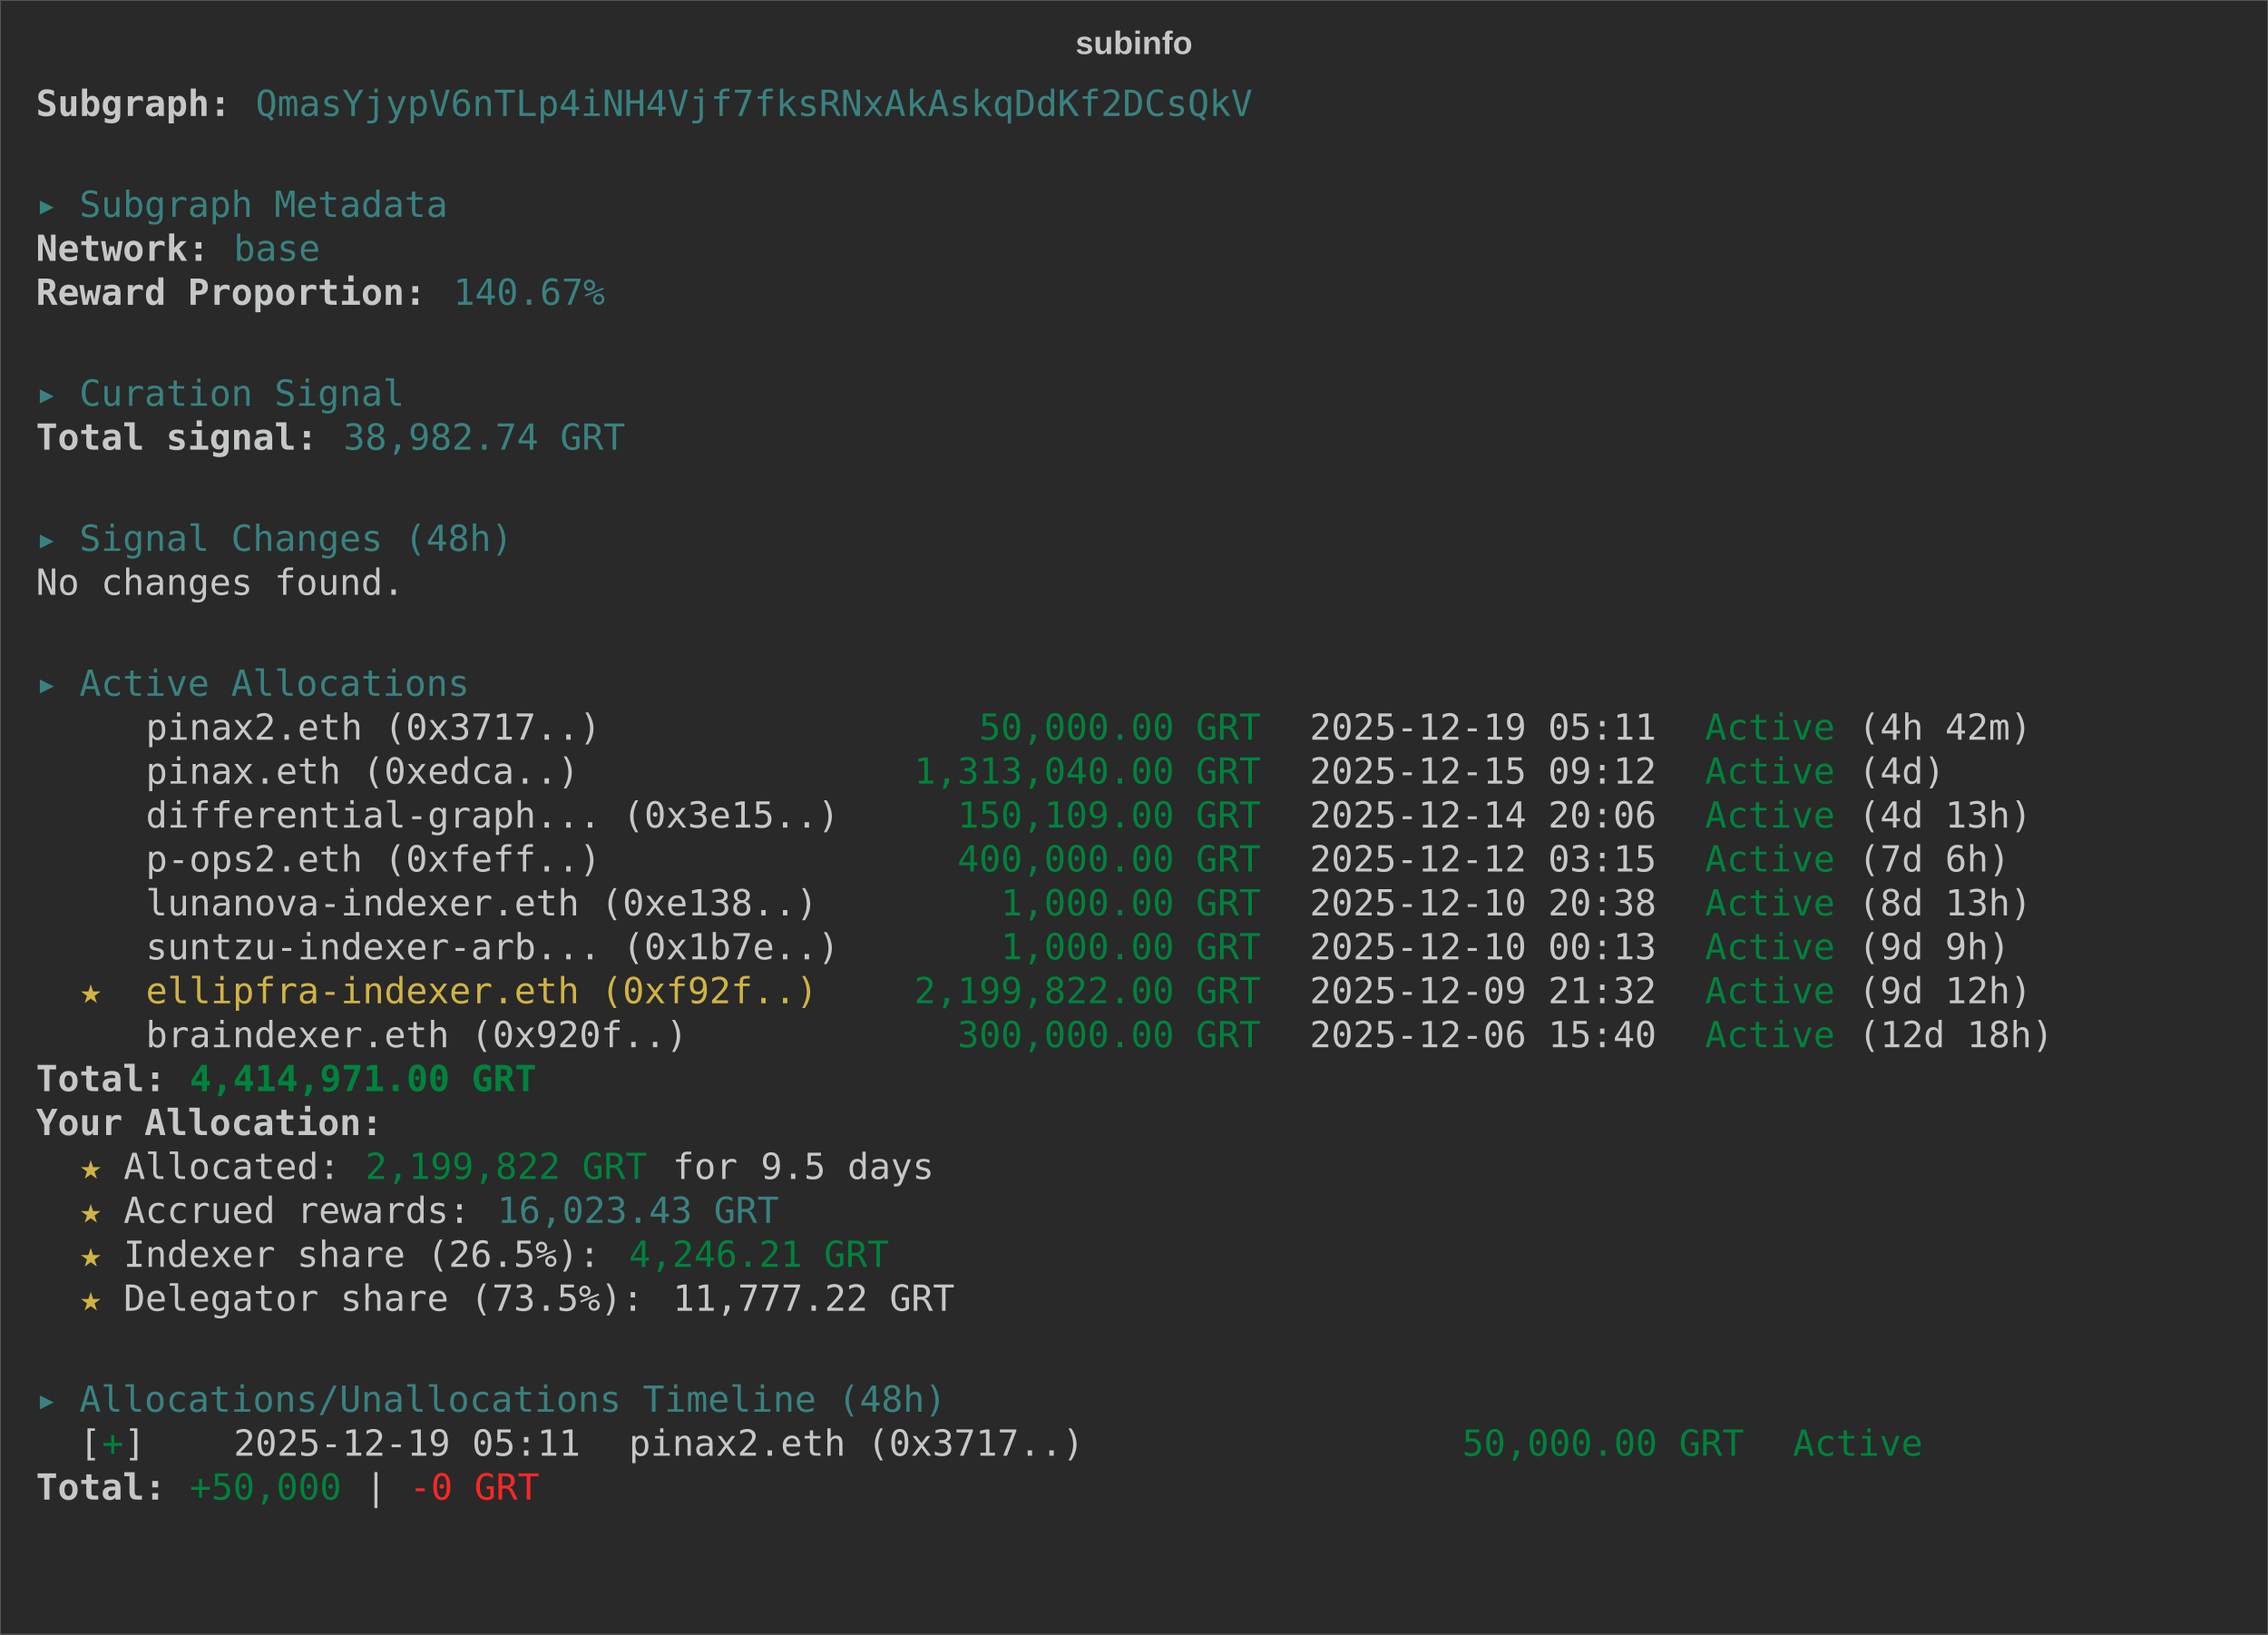
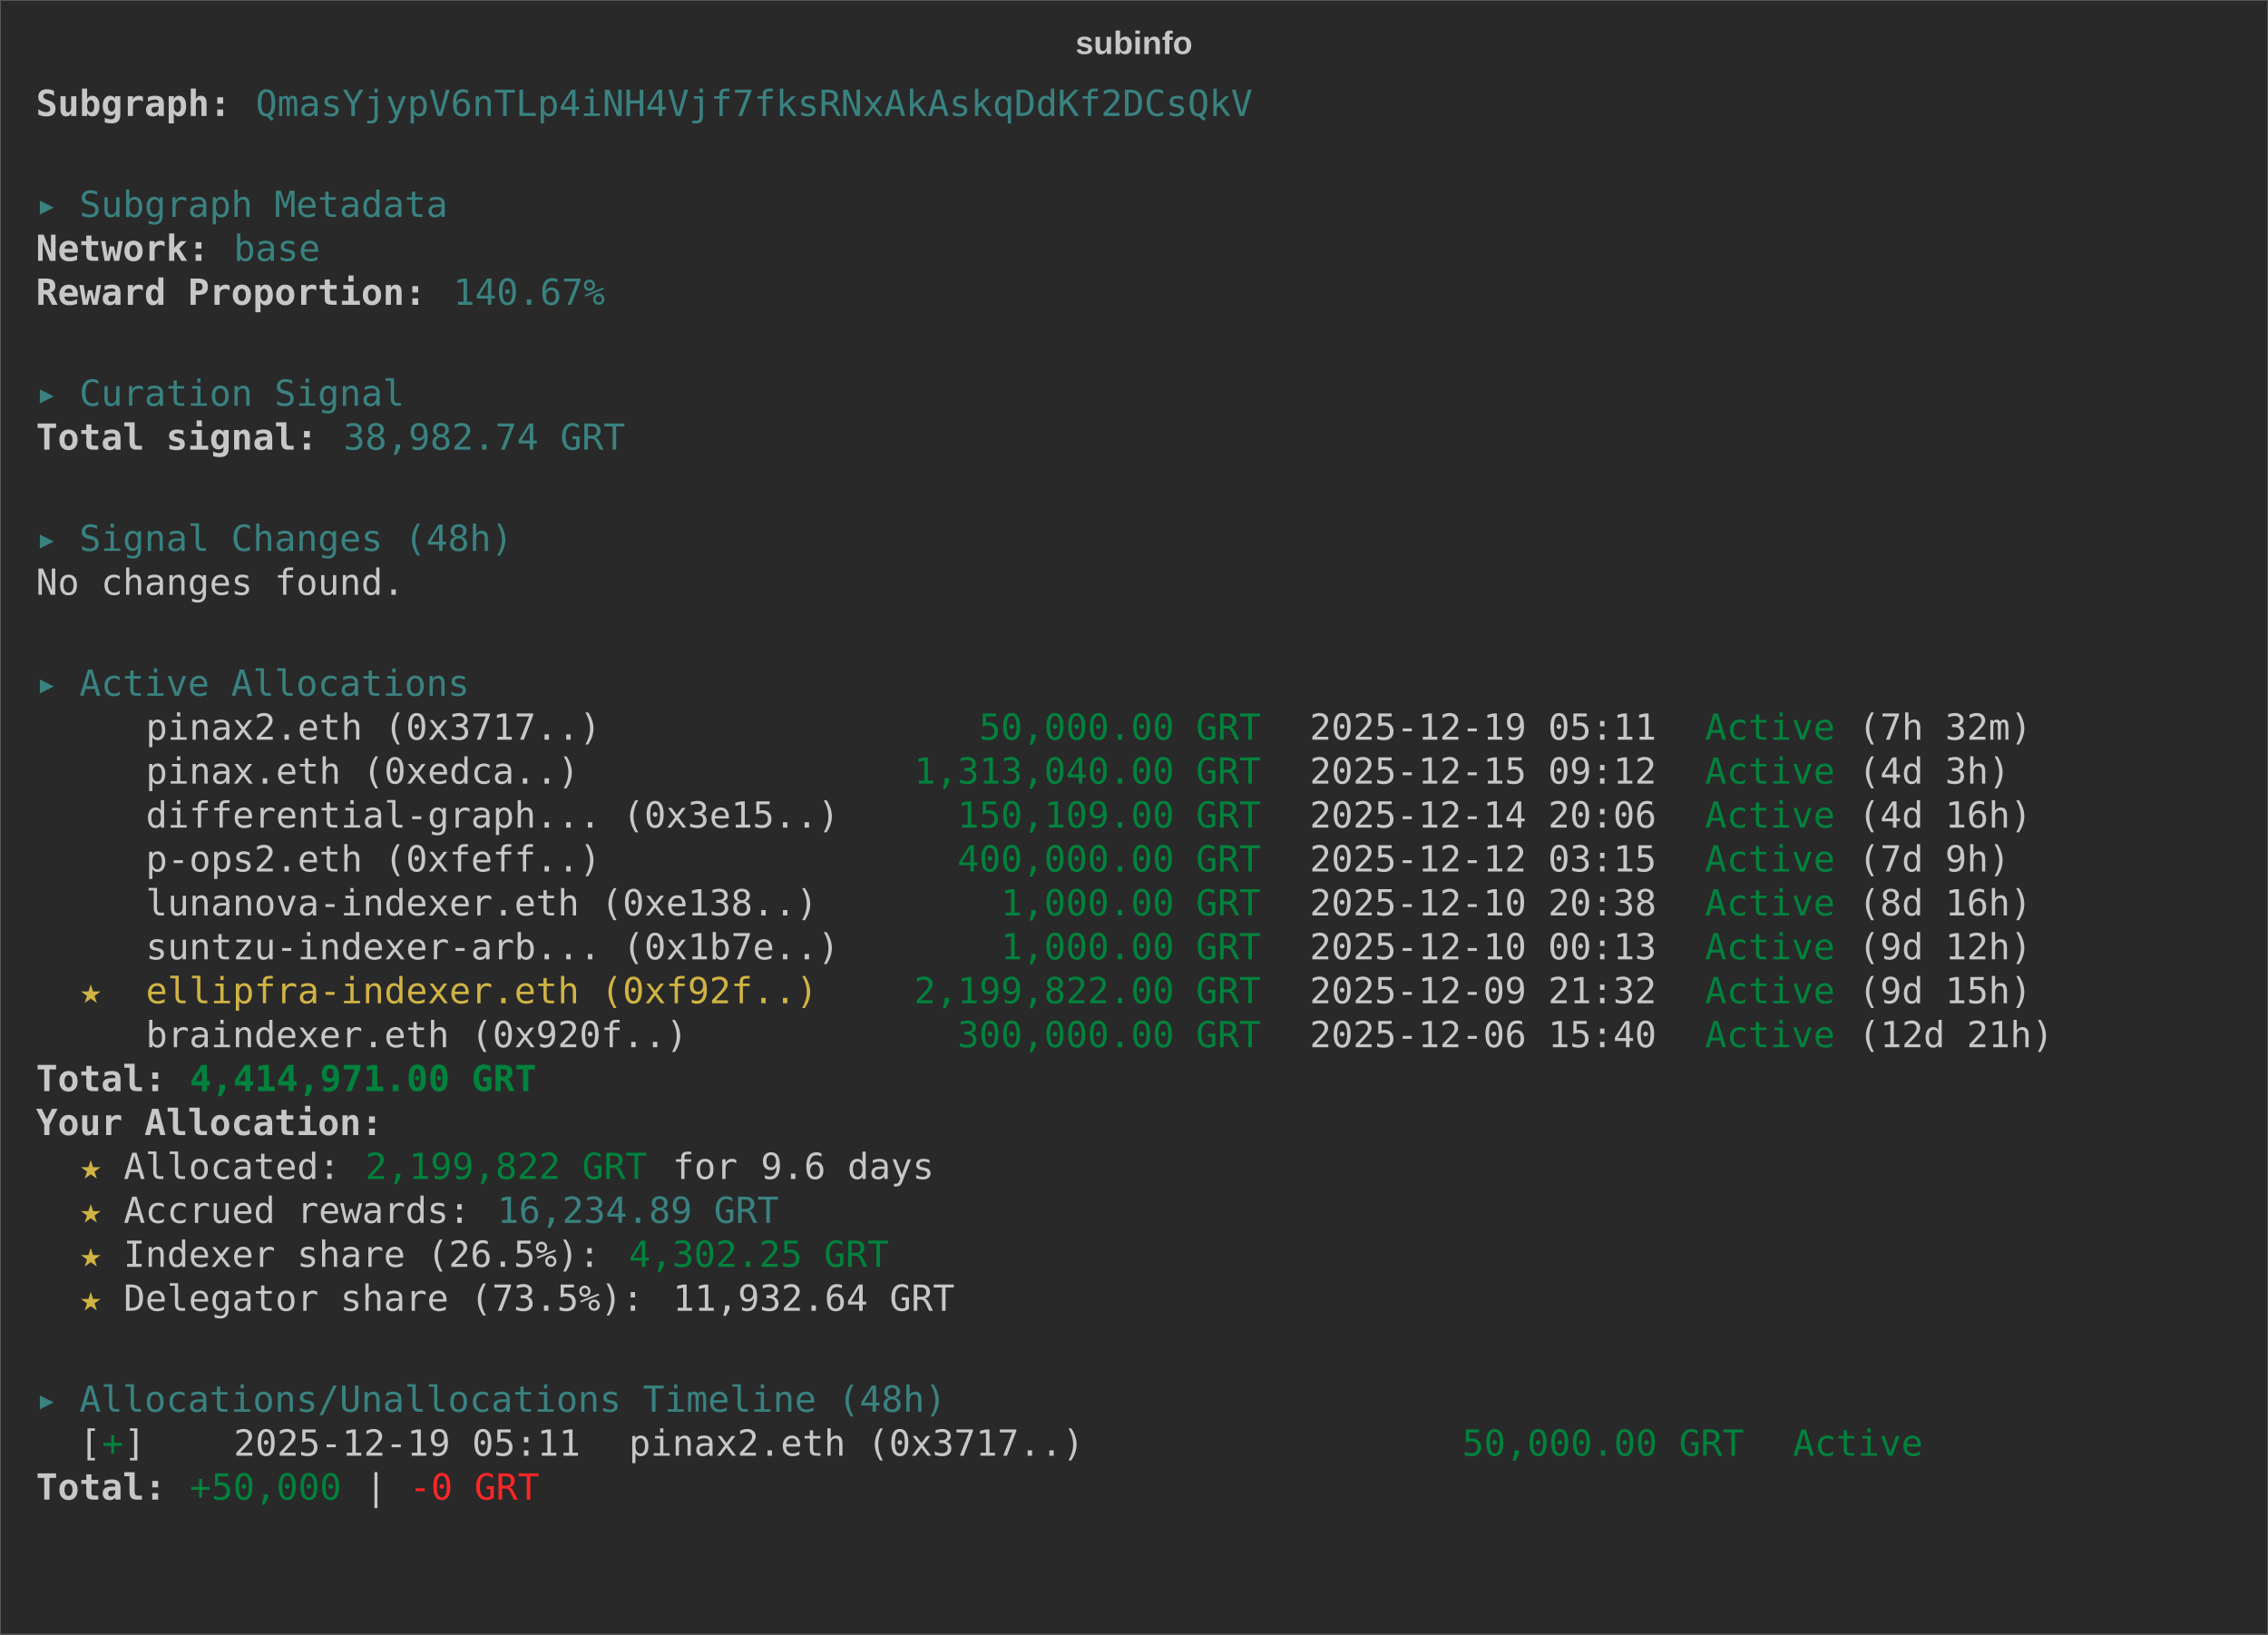
<svg xmlns="http://www.w3.org/2000/svg" class="terminal-output" viewBox="0 0 1260.0 908.0">
  <style>
        .terminal-text {
            font-family: "Fira Code", monospace;
            font-size: 20px;
            line-height: 24.4px;
        }
        .terminal-title {
            font-size: 18px;
            font-weight: bold;
            font-family: arial;
        }
    </style>
  <defs>
    <clipPath id="terminal-clip">
      <rect x="0" y="0" width="1220.0" height="848.0" />
    </clipPath>
  </defs>
  <rect x="0" y="0" width="1260.0" height="908.0" fill="#292929" stroke="#555" stroke-width="1" />
  <text class="terminal-title" x="630.0" y="30" text-anchor="middle" fill="#c5c8c6">subinfo</text>
  <g transform="translate(20, 40)" clip-path="url(#terminal-clip)">
    <text class="terminal-text" x="0.0" y="24.4" fill="#c5c8c6" font-weight="bold" xml:space="preserve">Subgraph:</text>
    <text class="terminal-text" x="109.8" y="24.4" fill="#c5c8c6" font-weight="normal" xml:space="preserve"> </text>
    <text class="terminal-text" x="122.0" y="24.4" fill="#398280" font-weight="normal" xml:space="preserve">QmasYjypV6nTLp4iNH4Vjf7fksRNxAkAskqDdKf2DCsQkV</text>
    <text class="terminal-text" x="0.0" y="80.5" fill="#398280" font-weight="normal" xml:space="preserve">▸ Subgraph Metadata</text>
    <text class="terminal-text" x="0.0" y="104.9" fill="#c5c8c6" font-weight="bold" xml:space="preserve">Network:</text>
    <text class="terminal-text" x="97.6" y="104.9" fill="#c5c8c6" font-weight="normal" xml:space="preserve"> </text>
    <text class="terminal-text" x="109.8" y="104.9" fill="#398280" font-weight="normal" xml:space="preserve">base</text>
    <text class="terminal-text" x="0.0" y="129.3" fill="#c5c8c6" font-weight="bold" xml:space="preserve">Reward Proportion:</text>
    <text class="terminal-text" x="219.6" y="129.3" fill="#c5c8c6" font-weight="normal" xml:space="preserve"> </text>
    <text class="terminal-text" x="231.8" y="129.3" fill="#398280" font-weight="normal" xml:space="preserve">140.67%</text>
    <text class="terminal-text" x="0.0" y="185.4" fill="#398280" font-weight="normal" xml:space="preserve">▸ Curation Signal</text>
    <text class="terminal-text" x="0.0" y="209.8" fill="#c5c8c6" font-weight="bold" xml:space="preserve">Total signal:</text>
    <text class="terminal-text" x="158.6" y="209.8" fill="#c5c8c6" font-weight="normal" xml:space="preserve"> </text>
    <text class="terminal-text" x="170.8" y="209.8" fill="#398280" font-weight="normal" xml:space="preserve">38,982.74 GRT</text>
    <text class="terminal-text" x="0.0" y="266.0" fill="#398280" font-weight="normal" xml:space="preserve">▸ Signal Changes (48h)</text>
    <text class="terminal-text" x="0.0" y="290.4" fill="#c5c8c6" font-weight="normal" xml:space="preserve">No changes found.</text>
    <text class="terminal-text" x="0.0" y="346.5" fill="#398280" font-weight="normal" xml:space="preserve">▸ Active Allocations</text>
    <text class="terminal-text" x="0.0" y="370.9" fill="#c5c8c6" font-weight="normal" xml:space="preserve">     </text>
    <text class="terminal-text" x="61.0" y="370.9" fill="#c5c8c6" font-weight="normal" xml:space="preserve">pinax2.eth (0x3717..)           </text>
    <text class="terminal-text" x="451.4" y="370.9" fill="#c5c8c6" font-weight="normal" xml:space="preserve">  </text>
    <text class="terminal-text" x="475.8" y="370.9" fill="#00823d" font-weight="normal" xml:space="preserve">    50,000.00 GRT</text>
    <text class="terminal-text" x="683.2" y="370.9" fill="#c5c8c6" font-weight="normal" xml:space="preserve">  </text>
    <text class="terminal-text" x="707.6" y="370.9" fill="#c5c8c6" font-weight="normal" xml:space="preserve">2025-12-19 05:11</text>
    <text class="terminal-text" x="902.8" y="370.9" fill="#c5c8c6" font-weight="normal" xml:space="preserve">  </text>
    <text class="terminal-text" x="927.2" y="370.9" fill="#00823d" font-weight="normal" xml:space="preserve">Active</text>
-     <text class="terminal-text" x="1000.4" y="370.9" fill="#c5c8c6" font-weight="normal" xml:space="preserve"> (4h 42m)</text>
+     <text class="terminal-text" x="1000.4" y="370.9" fill="#c5c8c6" font-weight="normal" xml:space="preserve"> (7h 32m)</text>
    <text class="terminal-text" x="0.0" y="395.3" fill="#c5c8c6" font-weight="normal" xml:space="preserve">     </text>
    <text class="terminal-text" x="61.0" y="395.3" fill="#c5c8c6" font-weight="normal" xml:space="preserve">pinax.eth (0xedca..)            </text>
    <text class="terminal-text" x="451.4" y="395.3" fill="#c5c8c6" font-weight="normal" xml:space="preserve">  </text>
    <text class="terminal-text" x="475.8" y="395.3" fill="#00823d" font-weight="normal" xml:space="preserve"> 1,313,040.00 GRT</text>
    <text class="terminal-text" x="683.2" y="395.3" fill="#c5c8c6" font-weight="normal" xml:space="preserve">  </text>
    <text class="terminal-text" x="707.6" y="395.3" fill="#c5c8c6" font-weight="normal" xml:space="preserve">2025-12-15 09:12</text>
    <text class="terminal-text" x="902.8" y="395.3" fill="#c5c8c6" font-weight="normal" xml:space="preserve">  </text>
    <text class="terminal-text" x="927.2" y="395.3" fill="#00823d" font-weight="normal" xml:space="preserve">Active</text>
-     <text class="terminal-text" x="1000.4" y="395.3" fill="#c5c8c6" font-weight="normal" xml:space="preserve"> (4d)</text>
+     <text class="terminal-text" x="1000.4" y="395.3" fill="#c5c8c6" font-weight="normal" xml:space="preserve"> (4d 3h)</text>
    <text class="terminal-text" x="0.0" y="419.7" fill="#c5c8c6" font-weight="normal" xml:space="preserve">     </text>
    <text class="terminal-text" x="61.0" y="419.7" fill="#c5c8c6" font-weight="normal" xml:space="preserve">differential-graph... (0x3e15..)</text>
    <text class="terminal-text" x="451.4" y="419.7" fill="#c5c8c6" font-weight="normal" xml:space="preserve">  </text>
    <text class="terminal-text" x="475.8" y="419.7" fill="#00823d" font-weight="normal" xml:space="preserve">   150,109.00 GRT</text>
    <text class="terminal-text" x="683.2" y="419.7" fill="#c5c8c6" font-weight="normal" xml:space="preserve">  </text>
    <text class="terminal-text" x="707.6" y="419.7" fill="#c5c8c6" font-weight="normal" xml:space="preserve">2025-12-14 20:06</text>
    <text class="terminal-text" x="902.8" y="419.7" fill="#c5c8c6" font-weight="normal" xml:space="preserve">  </text>
    <text class="terminal-text" x="927.2" y="419.7" fill="#00823d" font-weight="normal" xml:space="preserve">Active</text>
-     <text class="terminal-text" x="1000.4" y="419.7" fill="#c5c8c6" font-weight="normal" xml:space="preserve"> (4d 13h)</text>
+     <text class="terminal-text" x="1000.4" y="419.7" fill="#c5c8c6" font-weight="normal" xml:space="preserve"> (4d 16h)</text>
    <text class="terminal-text" x="0.0" y="444.1" fill="#c5c8c6" font-weight="normal" xml:space="preserve">     </text>
    <text class="terminal-text" x="61.0" y="444.1" fill="#c5c8c6" font-weight="normal" xml:space="preserve">p-ops2.eth (0xfeff..)           </text>
    <text class="terminal-text" x="451.4" y="444.1" fill="#c5c8c6" font-weight="normal" xml:space="preserve">  </text>
    <text class="terminal-text" x="475.8" y="444.1" fill="#00823d" font-weight="normal" xml:space="preserve">   400,000.00 GRT</text>
    <text class="terminal-text" x="683.2" y="444.1" fill="#c5c8c6" font-weight="normal" xml:space="preserve">  </text>
    <text class="terminal-text" x="707.6" y="444.1" fill="#c5c8c6" font-weight="normal" xml:space="preserve">2025-12-12 03:15</text>
    <text class="terminal-text" x="902.8" y="444.1" fill="#c5c8c6" font-weight="normal" xml:space="preserve">  </text>
    <text class="terminal-text" x="927.2" y="444.1" fill="#00823d" font-weight="normal" xml:space="preserve">Active</text>
-     <text class="terminal-text" x="1000.4" y="444.1" fill="#c5c8c6" font-weight="normal" xml:space="preserve"> (7d 6h)</text>
+     <text class="terminal-text" x="1000.4" y="444.1" fill="#c5c8c6" font-weight="normal" xml:space="preserve"> (7d 9h)</text>
    <text class="terminal-text" x="0.0" y="468.5" fill="#c5c8c6" font-weight="normal" xml:space="preserve">     </text>
    <text class="terminal-text" x="61.0" y="468.5" fill="#c5c8c6" font-weight="normal" xml:space="preserve">lunanova-indexer.eth (0xe138..) </text>
    <text class="terminal-text" x="451.4" y="468.5" fill="#c5c8c6" font-weight="normal" xml:space="preserve">  </text>
    <text class="terminal-text" x="475.8" y="468.5" fill="#00823d" font-weight="normal" xml:space="preserve">     1,000.00 GRT</text>
    <text class="terminal-text" x="683.2" y="468.5" fill="#c5c8c6" font-weight="normal" xml:space="preserve">  </text>
    <text class="terminal-text" x="707.6" y="468.5" fill="#c5c8c6" font-weight="normal" xml:space="preserve">2025-12-10 20:38</text>
    <text class="terminal-text" x="902.8" y="468.5" fill="#c5c8c6" font-weight="normal" xml:space="preserve">  </text>
    <text class="terminal-text" x="927.2" y="468.5" fill="#00823d" font-weight="normal" xml:space="preserve">Active</text>
-     <text class="terminal-text" x="1000.4" y="468.5" fill="#c5c8c6" font-weight="normal" xml:space="preserve"> (8d 13h)</text>
+     <text class="terminal-text" x="1000.4" y="468.5" fill="#c5c8c6" font-weight="normal" xml:space="preserve"> (8d 16h)</text>
    <text class="terminal-text" x="0.0" y="492.9" fill="#c5c8c6" font-weight="normal" xml:space="preserve">     </text>
    <text class="terminal-text" x="61.0" y="492.9" fill="#c5c8c6" font-weight="normal" xml:space="preserve">suntzu-indexer-arb... (0x1b7e..)</text>
    <text class="terminal-text" x="451.4" y="492.9" fill="#c5c8c6" font-weight="normal" xml:space="preserve">  </text>
    <text class="terminal-text" x="475.8" y="492.9" fill="#00823d" font-weight="normal" xml:space="preserve">     1,000.00 GRT</text>
    <text class="terminal-text" x="683.2" y="492.9" fill="#c5c8c6" font-weight="normal" xml:space="preserve">  </text>
    <text class="terminal-text" x="707.6" y="492.9" fill="#c5c8c6" font-weight="normal" xml:space="preserve">2025-12-10 00:13</text>
    <text class="terminal-text" x="902.8" y="492.9" fill="#c5c8c6" font-weight="normal" xml:space="preserve">  </text>
    <text class="terminal-text" x="927.2" y="492.9" fill="#00823d" font-weight="normal" xml:space="preserve">Active</text>
-     <text class="terminal-text" x="1000.4" y="492.9" fill="#c5c8c6" font-weight="normal" xml:space="preserve"> (9d 9h)</text>
+     <text class="terminal-text" x="1000.4" y="492.9" fill="#c5c8c6" font-weight="normal" xml:space="preserve"> (9d 12h)</text>
    <text class="terminal-text" x="0.0" y="517.3" fill="#c5c8c6" font-weight="normal" xml:space="preserve">  </text>
    <text class="terminal-text" x="24.4" y="517.3" fill="#d0b344" font-weight="normal" xml:space="preserve">★</text>
    <text class="terminal-text" x="36.6" y="517.3" fill="#c5c8c6" font-weight="normal" xml:space="preserve">  </text>
    <text class="terminal-text" x="61.0" y="517.3" fill="#d0b344" font-weight="normal" xml:space="preserve">ellipfra-indexer.eth (0xf92f..) </text>
    <text class="terminal-text" x="451.4" y="517.3" fill="#c5c8c6" font-weight="normal" xml:space="preserve">  </text>
    <text class="terminal-text" x="475.8" y="517.3" fill="#00823d" font-weight="normal" xml:space="preserve"> 2,199,822.00 GRT</text>
    <text class="terminal-text" x="683.2" y="517.3" fill="#c5c8c6" font-weight="normal" xml:space="preserve">  </text>
    <text class="terminal-text" x="707.6" y="517.3" fill="#c5c8c6" font-weight="normal" xml:space="preserve">2025-12-09 21:32</text>
    <text class="terminal-text" x="902.8" y="517.3" fill="#c5c8c6" font-weight="normal" xml:space="preserve">  </text>
    <text class="terminal-text" x="927.2" y="517.3" fill="#00823d" font-weight="normal" xml:space="preserve">Active</text>
-     <text class="terminal-text" x="1000.4" y="517.3" fill="#c5c8c6" font-weight="normal" xml:space="preserve"> (9d 12h)</text>
+     <text class="terminal-text" x="1000.4" y="517.3" fill="#c5c8c6" font-weight="normal" xml:space="preserve"> (9d 15h)</text>
    <text class="terminal-text" x="0.0" y="541.7" fill="#c5c8c6" font-weight="normal" xml:space="preserve">     </text>
    <text class="terminal-text" x="61.0" y="541.7" fill="#c5c8c6" font-weight="normal" xml:space="preserve">braindexer.eth (0x920f..)       </text>
    <text class="terminal-text" x="451.4" y="541.7" fill="#c5c8c6" font-weight="normal" xml:space="preserve">  </text>
    <text class="terminal-text" x="475.8" y="541.7" fill="#00823d" font-weight="normal" xml:space="preserve">   300,000.00 GRT</text>
    <text class="terminal-text" x="683.2" y="541.7" fill="#c5c8c6" font-weight="normal" xml:space="preserve">  </text>
    <text class="terminal-text" x="707.6" y="541.7" fill="#c5c8c6" font-weight="normal" xml:space="preserve">2025-12-06 15:40</text>
    <text class="terminal-text" x="902.8" y="541.7" fill="#c5c8c6" font-weight="normal" xml:space="preserve">  </text>
    <text class="terminal-text" x="927.2" y="541.7" fill="#00823d" font-weight="normal" xml:space="preserve">Active</text>
-     <text class="terminal-text" x="1000.4" y="541.7" fill="#c5c8c6" font-weight="normal" xml:space="preserve"> (12d 18h)</text>
+     <text class="terminal-text" x="1000.4" y="541.7" fill="#c5c8c6" font-weight="normal" xml:space="preserve"> (12d 21h)</text>
    <text class="terminal-text" x="0.0" y="566.1" fill="#c5c8c6" font-weight="bold" xml:space="preserve">Total: </text>
    <text class="terminal-text" x="85.4" y="566.1" fill="#00823d" font-weight="bold" xml:space="preserve">4,414,971.00 GRT</text>
    <text class="terminal-text" x="0.0" y="590.5" fill="#c5c8c6" font-weight="bold" xml:space="preserve">Your Allocation:</text>
    <text class="terminal-text" x="0.0" y="614.9" fill="#c5c8c6" font-weight="normal" xml:space="preserve">  </text>
    <text class="terminal-text" x="24.4" y="614.9" fill="#d0b344" font-weight="normal" xml:space="preserve">★</text>
    <text class="terminal-text" x="36.6" y="614.9" fill="#c5c8c6" font-weight="normal" xml:space="preserve"> Allocated: </text>
    <text class="terminal-text" x="183.0" y="614.9" fill="#00823d" font-weight="normal" xml:space="preserve">2,199,822 GRT</text>
    <text class="terminal-text" x="341.6" y="614.9" fill="#c5c8c6" font-weight="normal" xml:space="preserve"> for </text>
-     <text class="terminal-text" x="402.6" y="614.9" fill="#c5c8c6" font-weight="normal" xml:space="preserve">9.5 days</text>
+     <text class="terminal-text" x="402.6" y="614.9" fill="#c5c8c6" font-weight="normal" xml:space="preserve">9.6 days</text>
    <text class="terminal-text" x="0.0" y="639.3" fill="#c5c8c6" font-weight="normal" xml:space="preserve">  </text>
    <text class="terminal-text" x="24.4" y="639.3" fill="#d0b344" font-weight="normal" xml:space="preserve">★</text>
    <text class="terminal-text" x="36.6" y="639.3" fill="#c5c8c6" font-weight="normal" xml:space="preserve"> Accrued rewards: </text>
-     <text class="terminal-text" x="256.2" y="639.3" fill="#398280" font-weight="normal" xml:space="preserve">16,023.43 GRT</text>
+     <text class="terminal-text" x="256.2" y="639.3" fill="#398280" font-weight="normal" xml:space="preserve">16,234.89 GRT</text>
    <text class="terminal-text" x="0.0" y="663.7" fill="#c5c8c6" font-weight="normal" xml:space="preserve">  </text>
    <text class="terminal-text" x="24.4" y="663.7" fill="#d0b344" font-weight="normal" xml:space="preserve">★</text>
    <text class="terminal-text" x="36.6" y="663.7" fill="#c5c8c6" font-weight="normal" xml:space="preserve"> Indexer share (26.5%): </text>
-     <text class="terminal-text" x="329.4" y="663.7" fill="#00823d" font-weight="normal" xml:space="preserve">4,246.21 GRT</text>
+     <text class="terminal-text" x="329.4" y="663.7" fill="#00823d" font-weight="normal" xml:space="preserve">4,302.25 GRT</text>
    <text class="terminal-text" x="0.0" y="688.1" fill="#c5c8c6" font-weight="normal" xml:space="preserve">  </text>
    <text class="terminal-text" x="24.4" y="688.1" fill="#d0b344" font-weight="normal" xml:space="preserve">★</text>
    <text class="terminal-text" x="36.6" y="688.1" fill="#c5c8c6" font-weight="normal" xml:space="preserve"> Delegator share (73.5%): </text>
-     <text class="terminal-text" x="353.8" y="688.1" fill="#c5c8c6" font-weight="normal" xml:space="preserve">11,777.22 GRT</text>
+     <text class="terminal-text" x="353.8" y="688.1" fill="#c5c8c6" font-weight="normal" xml:space="preserve">11,932.64 GRT</text>
    <text class="terminal-text" x="0.0" y="744.2" fill="#398280" font-weight="normal" xml:space="preserve">▸ Allocations/Unallocations Timeline (48h)</text>
    <text class="terminal-text" x="0.0" y="768.6" fill="#c5c8c6" font-weight="normal" xml:space="preserve">  [</text>
    <text class="terminal-text" x="36.6" y="768.6" fill="#00823d" font-weight="normal" xml:space="preserve">+</text>
    <text class="terminal-text" x="48.8" y="768.6" fill="#c5c8c6" font-weight="normal" xml:space="preserve">]    </text>
    <text class="terminal-text" x="109.8" y="768.6" fill="#c5c8c6" font-weight="normal" xml:space="preserve">2025-12-19 05:11</text>
    <text class="terminal-text" x="305.0" y="768.6" fill="#c5c8c6" font-weight="normal" xml:space="preserve">  </text>
    <text class="terminal-text" x="329.4" y="768.6" fill="#c5c8c6" font-weight="normal" xml:space="preserve">pinax2.eth (0x3717..)           </text>
    <text class="terminal-text" x="719.8" y="768.6" fill="#c5c8c6" font-weight="normal" xml:space="preserve">  </text>
    <text class="terminal-text" x="744.2" y="768.6" fill="#00823d" font-weight="normal" xml:space="preserve">    50,000.00 GRT</text>
    <text class="terminal-text" x="951.6" y="768.6" fill="#c5c8c6" font-weight="normal" xml:space="preserve">  </text>
    <text class="terminal-text" x="976.0" y="768.6" fill="#00823d" font-weight="normal" xml:space="preserve">Active</text>
    <text class="terminal-text" x="0.0" y="793.0" fill="#c5c8c6" font-weight="bold" xml:space="preserve">Total:</text>
    <text class="terminal-text" x="73.2" y="793.0" fill="#c5c8c6" font-weight="normal" xml:space="preserve"> </text>
    <text class="terminal-text" x="85.4" y="793.0" fill="#00823d" font-weight="normal" xml:space="preserve">+50,000</text>
    <text class="terminal-text" x="170.8" y="793.0" fill="#c5c8c6" font-weight="normal" xml:space="preserve"> | </text>
    <text class="terminal-text" x="207.4" y="793.0" fill="#ff2627" font-weight="normal" xml:space="preserve">-0 GRT</text>
  </g>
</svg>
